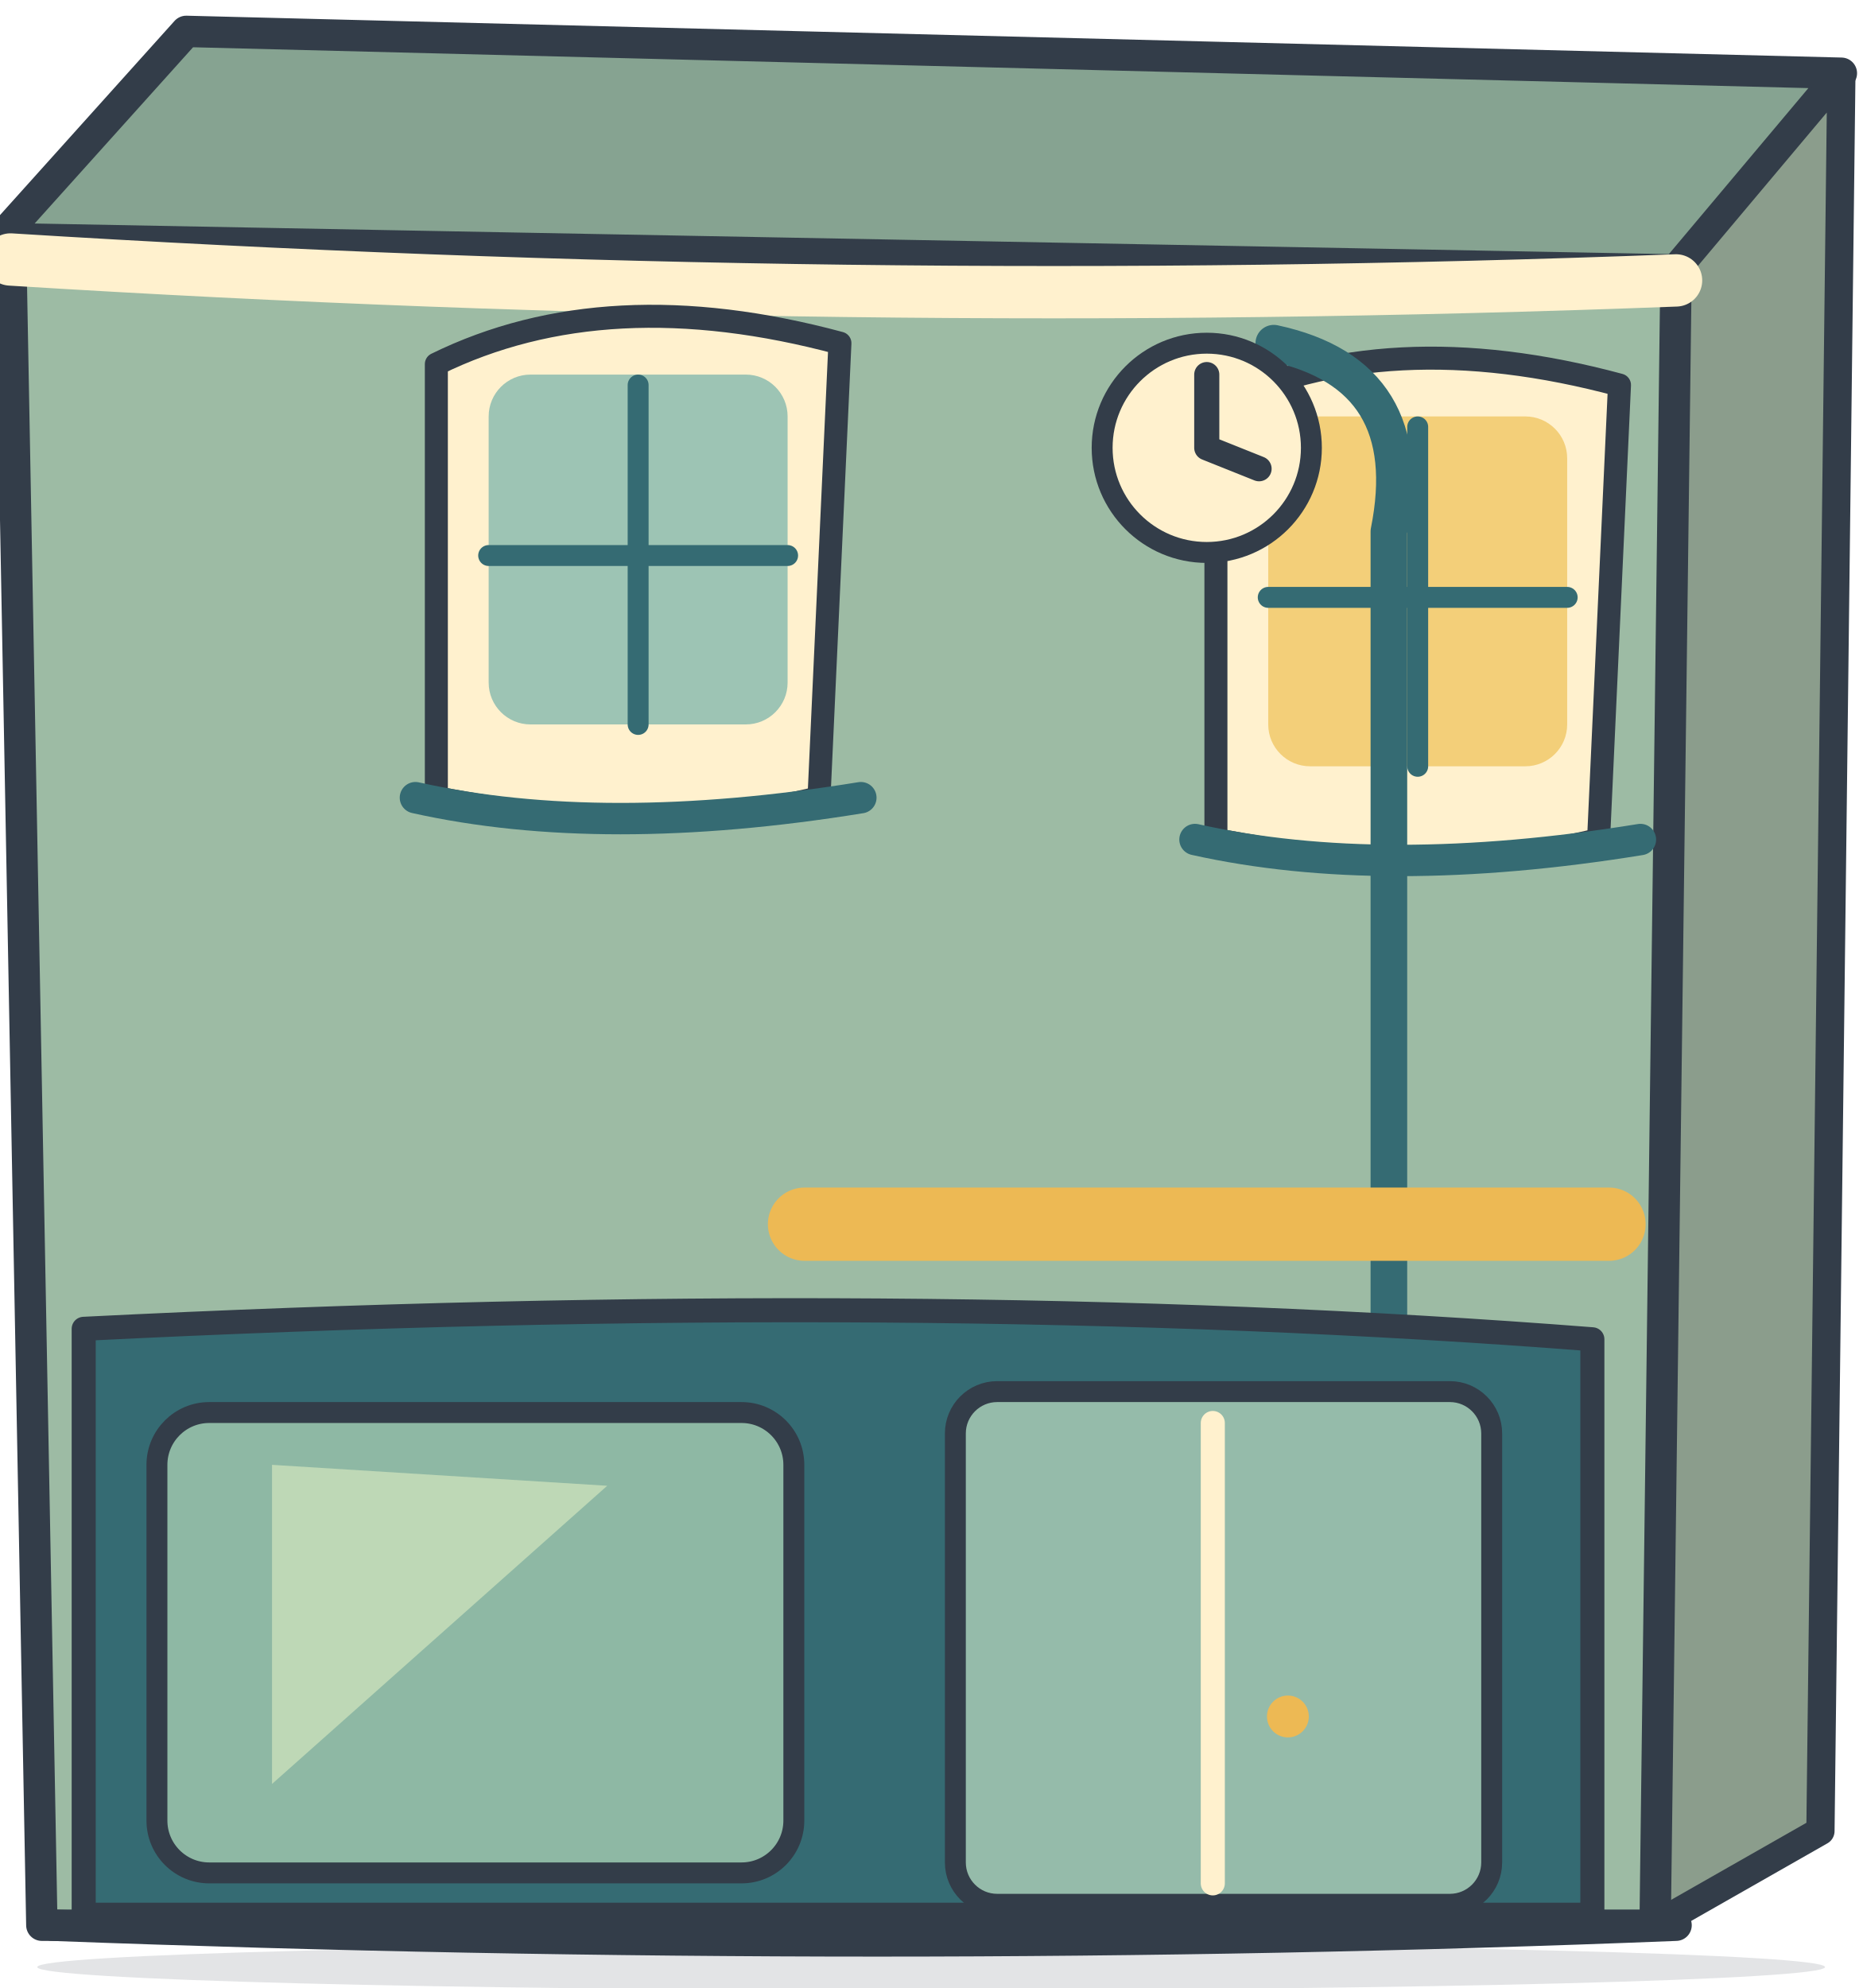
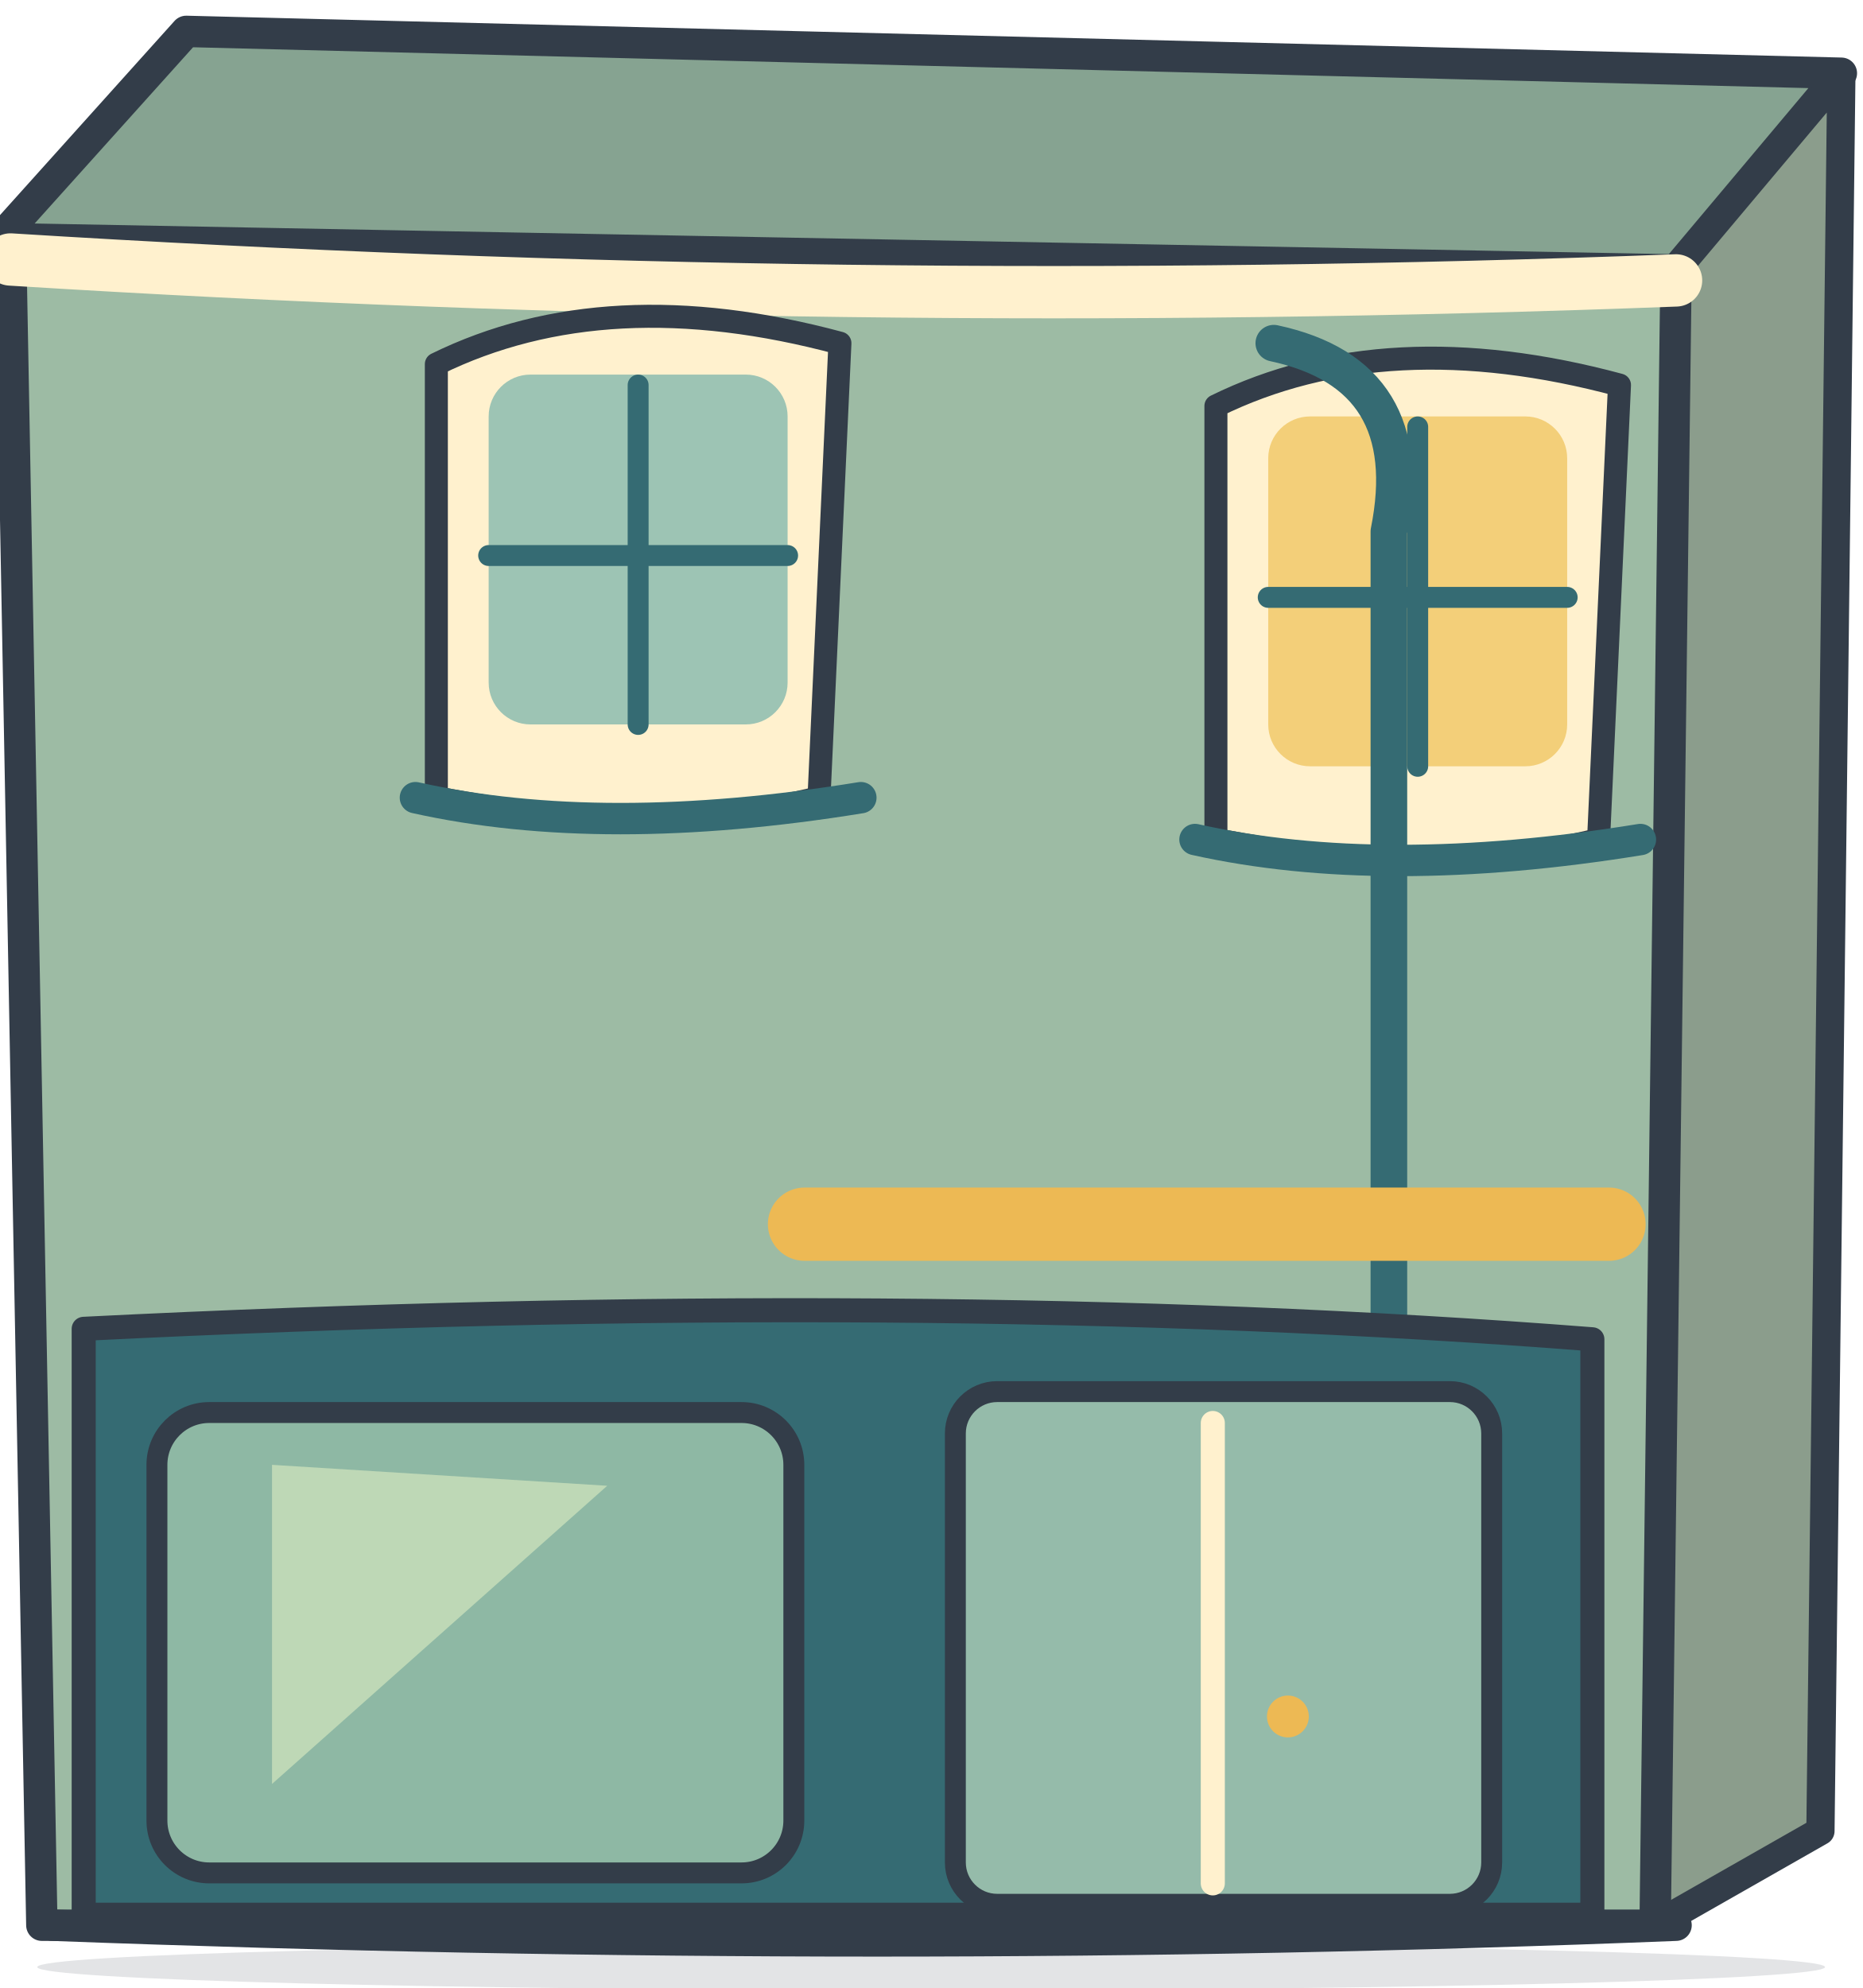
<svg xmlns="http://www.w3.org/2000/svg" width="178" height="190" viewBox="0 0 178 190">
  <ellipse cx="89" cy="188" rx="85.44" ry="2.2" fill="#333d49" opacity=".14" />
  <path d="M0 22.8 17.8 3 176 7 160.2 25.8Z" fill="#86a391" stroke="#333d49" stroke-width="3" stroke-linejoin="round" stroke-linecap="round" />
  <path d="M160.2 25.8 176 7 174 175 158.2 184Z" fill="#8b9d8c" stroke="#333d49" stroke-width="2.7" stroke-linejoin="round" stroke-linecap="round" />
  <path d="M1 22.8q80.1 6 159.2 3l-2 158.2H4Z" fill="#9dbba4" stroke="#333d49" stroke-width="3" stroke-linejoin="round" stroke-linecap="round" />
  <path d="M1 24.8q80.1 5 159.2 2" fill="none" stroke="#fff1ce" stroke-width="5" stroke-linejoin="round" stroke-linecap="round" />
  <path d="M41.707 34.8q16.287 -8 38.574 -2l-2 43.437q-16.287 4-36.574 0Z" fill="#fff1ce" stroke="#333d49" stroke-width="2.2" stroke-linejoin="round" stroke-linecap="round" />
  <rect x="46.707" y="35.8" width="28.574" height="33.437" rx="4" fill="#9dc4b4" />
  <path d="M60.994 36.8v32.437m-14.287-16.144h28.574" fill="none" stroke="#356b73" stroke-width="2" stroke-linejoin="round" stroke-linecap="round" />
  <path d="M39.707 76.237q17.916 4 42.574 0" fill="none" stroke="#356b73" stroke-width="3" stroke-linejoin="round" stroke-linecap="round" />
  <path d="M116.219 38.8q16.287 -8 38.574 -2l-2 43.437q-16.287 4-36.574 0Z" fill="#fff1ce" stroke="#333d49" stroke-width="2.2" stroke-linejoin="round" stroke-linecap="round" />
  <rect x="121.219" y="39.8" width="28.574" height="33.437" rx="4" fill="#f3cf79" />
  <path d="M135.506 40.8v32.437m-14.287-16.144h28.574" fill="none" stroke="#356b73" stroke-width="2" stroke-linejoin="round" stroke-linecap="round" />
  <path d="M114.219 80.237q17.916 4 42.574 0" fill="none" stroke="#356b73" stroke-width="3" stroke-linejoin="round" stroke-linecap="round" />
  <path d="M121.752 32.8q14 3 11 18v85.2q0 8 10 9" fill="none" stroke="#356b73" stroke-width="3.5" stroke-linejoin="round" stroke-linecap="round" />
  <path d="M8 127q80.1 -4 144.2 1v55H8Z" fill="#356b73" stroke="#333d49" stroke-width="2.3" stroke-linejoin="round" stroke-linecap="round" />
  <rect x="15" y="135" width="60.876" height="44" rx="5" fill="#8eb8a4" stroke="#333d49" stroke-width="2" />
  <path d="M26 140l32.04 2-32.04 28.5Z" fill="#bed8b6" />
  <rect x="91.314" y="133" width="51.264" height="49" rx="4" fill="#95bbaa" stroke="#333d49" stroke-width="2" />
  <path d="M115.921 136v44" fill="none" stroke="#fff1ce" stroke-width="2.3" stroke-linejoin="round" stroke-linecap="round" />
  <circle cx="123.098" cy="164.05" r="2" fill="#edb954" />
  <path d="M76.896 117h76.896" fill="none" stroke="#edb954" stroke-width="7" stroke-linejoin="round" stroke-linecap="round" />
-   <circle cx="115.344" cy="42.8" r="10" fill="#fff1ce" stroke="#333d49" stroke-width="2" />
-   <path d="M115.344 35.8v7l5 2" fill="none" stroke="#333d49" stroke-width="2.4" stroke-linejoin="round" stroke-linecap="round" />
  <path d="M5 184q80.1 3 155.2 0" fill="none" stroke="#333d49" stroke-width="3" stroke-linejoin="round" stroke-linecap="round" />
</svg>
